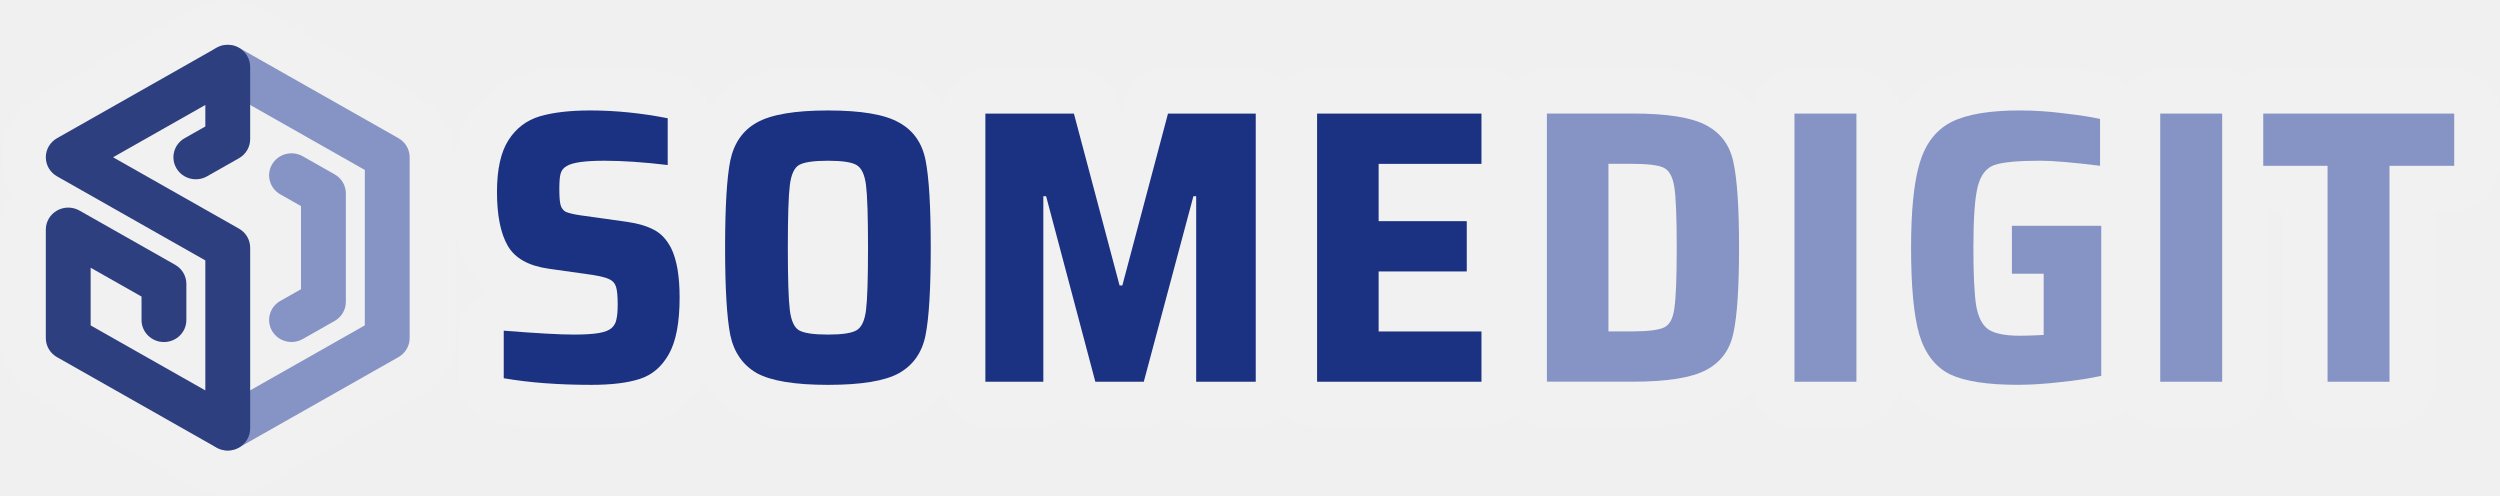
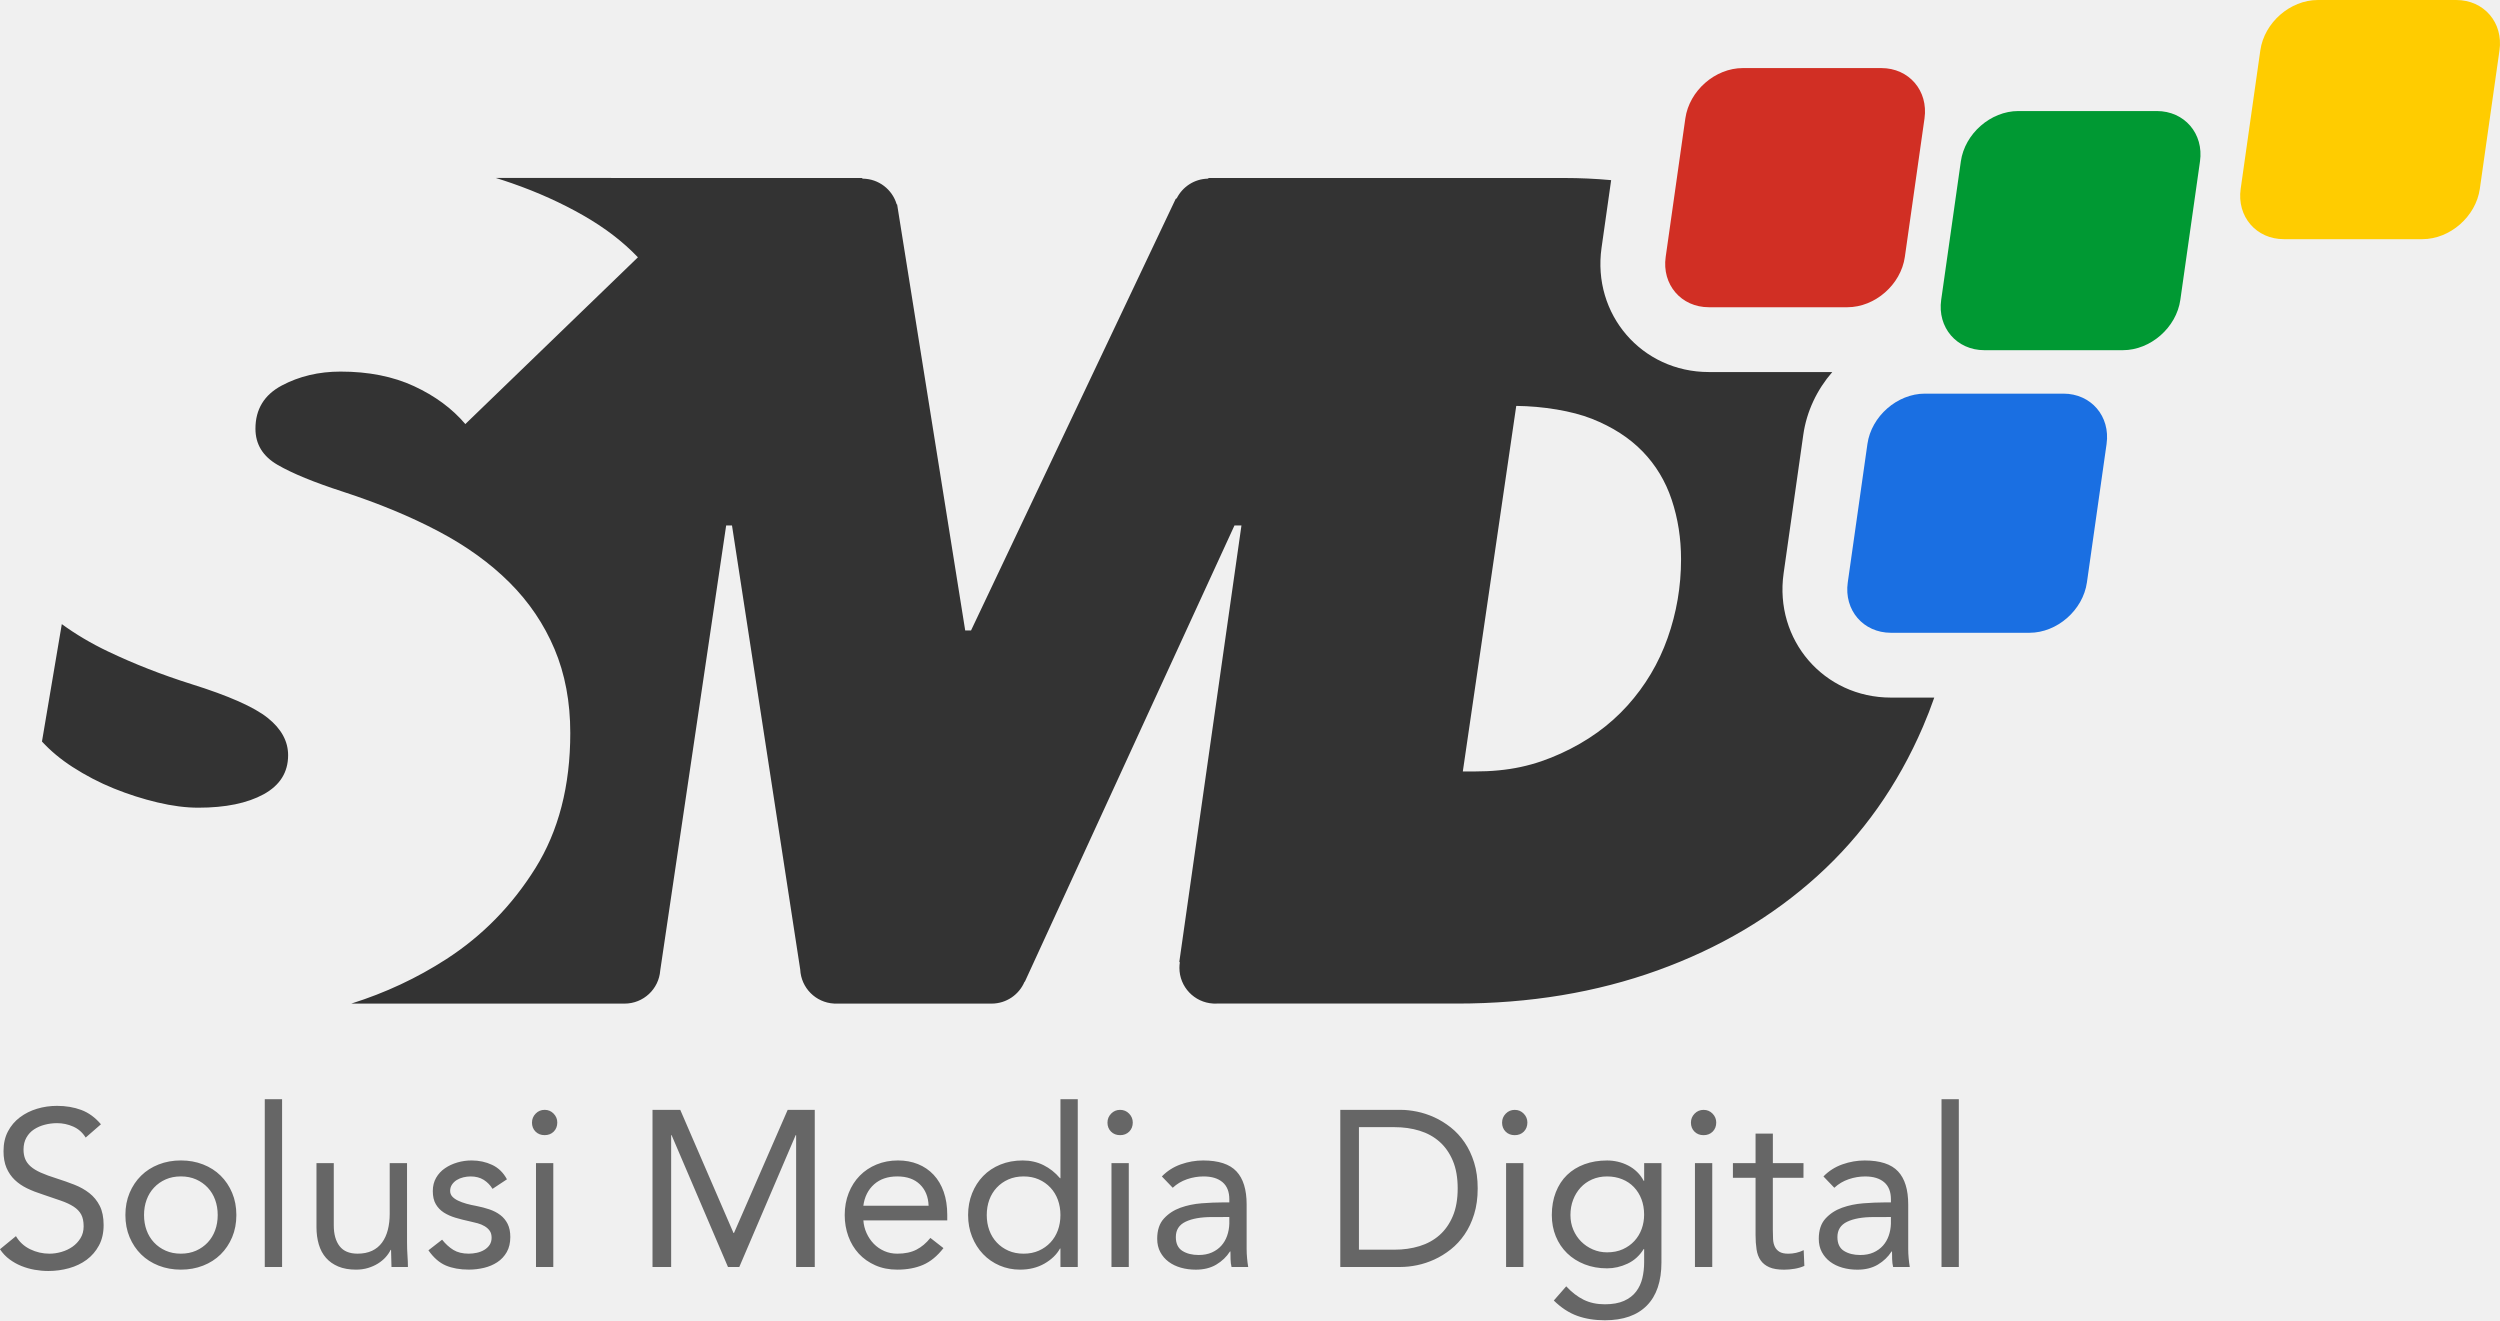
- <svg xmlns="http://www.w3.org/2000/svg" width="275.443" height="54.551" version="1.1" viewBox="0 0 72.878 14.433" id="svg36">
+ <svg xmlns="http://www.w3.org/2000/svg" width="189.362" height="100" version="1.1" viewBox="0 0 50.103 26.457" id="svg36">
  <defs id="defs40" />
-   <g transform="matrix(0.23973,0,0,0.23973,-33.15377,-40.13059)" id="g34">
+   <g transform="matrix(0.23973,0,0,0.23973,-48.54743,-36.23268)" id="g34">
    <g id="g1189" transform="matrix(0.8959683,0,0,0.8796057,30.20206,23.78879)" style="stroke-width:1.126">
-       <g id="path1033" transform="matrix(1.103686,0,0,1.103686,124.7445,167.3492)" style="fill:#ffffff;fill-opacity:0.07">
-         <path style="color:#000000;fill:#ffffff;fill-opacity:0.07;stroke-linecap:round;stroke-linejoin:round;-inkscape-stroke:none;paint-order:stroke fill markers" d="m 24.344,-3.689 a 5.633,5.633 0 0 0 -0.869,0.098 l 0.26,-0.049 c -0.256,0.004 -0.511,0.019 -0.766,0.047 a 5.633,5.633 0 0 0 -0.422,0.105 5.633,5.633 0 0 0 -0.123,0.014 c -0.069,0.02 -0.137,0.046 -0.205,0.068 a 5.633,5.633 0 0 0 -0.736,0.184 c -0.122,0.049 -0.234,0.119 -0.354,0.174 -0.075,0.026 -0.152,0.046 -0.227,0.074 a 5.633,5.633 0 0 0 -0.807,0.385 L 0.48,8.736 a 5.633,5.633 0 0 0 -0.004,0.002 C -3.7,11.154 -4.57,16.732 -2.229,20.549 c -0.904,1.287 -1.486,2.81 -1.486,4.512 v 13.59 c -8.88e-5,2.989 1.609,5.774 4.197,7.268 L 20.098,57.24 a 5.633,5.633 0 0 0 0.754,0.363 c 0.324,0.127 0.655,0.236 0.992,0.322 L 20.938,57.607 c 0.536,0.24 1.096,0.424 1.67,0.547 a 5.633,5.633 0 0 0 0.266,0.051 c 0.519,0.086 1.046,0.114 1.572,0.102 0.526,-0.008 1.051,-0.058 1.566,-0.164 a 5.633,5.633 0 0 0 0.107,-0.023 c 0.558,-0.126 1.102,-0.31 1.623,-0.547 l -0.781,0.289 c 0.266,-0.076 0.526,-0.166 0.783,-0.268 a 5.633,5.633 0 0 0 0.738,-0.357 l 19.613,-11.324 0.002,-0.002 c 2.586,-1.494 4.194,-4.275 4.195,-7.262 a 5.633,5.633 0 0 0 0,-0.002 V 25.625 c 0.313,1.463 0.764,2.873 1.518,4.213 0.69,1.226 1.668,2.179 2.742,3.006 a 5.633,5.633 0 0 0 -3.955,4.877 v 5.955 a 5.633,5.633 0 0 0 4.65,5.547 c 3.538,0.626 7.448,0.916 11.771,0.916 2.807,0 5.28,-0.243 7.627,-1.004 2.524,-0.808 4.585,-2.676 6.057,-4.822 1.008,1.45 2.296,2.705 3.809,3.59 a 5.633,5.633 0 0 0 0.109,0.062 c 3.369,1.872 6.953,2.174 11.473,2.174 4.548,0 8.125,-0.276 11.516,-2.195 a 5.633,5.633 0 0 0 0.029,-0.018 c 1.057,-0.607 1.962,-1.44 2.787,-2.354 a 5.633,5.633 0 0 0 5.029,4.178 h 7.129 a 5.633,5.633 0 0 0 2.926,-1.213 5.633,5.633 0 0 0 3.469,1.213 h 5.957 a 5.633,5.633 0 0 0 3.477,-1.23 5.633,5.633 0 0 0 2.967,1.23 h 7.322 a 5.633,5.633 0 0 0 3.773,-1.564 5.633,5.633 0 0 0 3.773,1.564 l 20.211,-0.002 a 5.633,5.633 0 0 0 4.025,-1.756 5.633,5.633 0 0 0 4.023,1.748 h 10.545 c 4.654,0 8.285,-0.285 11.705,-2.143 1.13,-0.608 2.108,-1.475 2.994,-2.436 a 5.633,5.633 0 0 0 5.199,4.588 h 7.615 a 5.633,5.633 0 0 0 5.213,-4.621 c 1.044,1.244 2.274,2.331 3.738,3.076 a 5.633,5.633 0 0 0 0.109,0.055 c 3.182,1.534 6.611,1.877 10.795,1.877 1.846,0 3.792,-0.133 5.846,-0.379 2.071,-0.212 3.945,-0.496 5.654,-0.885 a 5.633,5.633 0 0 0 1.861,-1.166 5.633,5.633 0 0 0 4.145,2.043 h 7.615 a 5.633,5.633 0 0 0 5.633,-5.633 V 22.703 h 1.695 V 44.117 A 5.633,5.633 0 0 0 282.504,49.75 h 7.617 a 5.633,5.633 0 0 0 5.633,-5.633 V 22.703 h 2.324 a 5.633,5.633 0 0 0 5.633,-5.633 V 10.527 A 5.633,5.633 0 0 0 298.078,4.895 H 274.596 a 5.633,5.633 0 0 0 -2.525,1.047 5.633,5.633 0 0 0 -2.527,-1.047 h -7.615 a 5.633,5.633 0 0 0 -4.156,2.068 5.633,5.633 0 0 0 -1.879,-1.221 C 254.522,5.4 253,5.178 251,4.939 248.857,4.65 246.743,4.5 244.664,4.5 c -4.233,0 -7.797,0.422 -11.033,2.096 a 5.633,5.633 0 0 0 -0.035,0.018 c -1.453,0.765 -2.681,1.862 -3.729,3.111 a 5.633,5.633 0 0 0 -5.301,-4.83 h -7.615 A 5.633,5.633 0 0 0 211.756,9.471 C 210.869,8.508 209.891,7.639 208.758,7.029 205.338,5.171 201.707,4.887 197.053,4.887 h -10.545 a 5.633,5.633 0 0 0 -4.025,1.756 5.633,5.633 0 0 0 -4.023,-1.748 h -20.211 a 5.633,5.633 0 0 0 -3.773,1.564 5.633,5.633 0 0 0 -3.773,-1.564 h -10.789 a 5.633,5.633 0 0 0 -5.449,4.211 l -0.336,1.289 -0.336,-1.289 A 5.633,5.633 0 0 0 128.342,4.895 h -10.887 a 5.633,5.633 0 0 0 -5.037,4.197 c -0.829,-0.91 -1.743,-1.735 -2.805,-2.332 -3.386,-1.959 -6.985,-2.256 -11.52,-2.256 -4.526,0 -8.145,0.321 -11.523,2.254 -1.21,0.687 -2.229,1.658 -3.125,2.732 A 5.633,5.633 0 0 0 79.498,5.59 c -3.591,-0.718 -7.138,-1.086 -10.625,-1.086 -2.872,0 -5.43,0.254 -7.82,0.971 -2.856,0.857 -5.425,2.869 -7,5.367 -0.921,1.461 -1.485,3.015 -1.828,4.643 -0.175,-2.787 -1.691,-5.347 -4.127,-6.754 l -0.002,-0.002 -19.613,-11.324 a 5.633,5.633 0 0 0 -0.713,-0.348 c -0.307,-0.123 -0.621,-0.228 -0.939,-0.314 l 0.789,0.277 c -0.426,-0.187 -0.869,-0.337 -1.32,-0.451 a 5.633,5.633 0 0 0 -0.125,-0.031 C 25.523,-3.611 24.855,-3.68 24.188,-3.67 l 0.969,0.068 c -0.27,-0.043 -0.54,-0.071 -0.812,-0.088 z m 80.088,15.785 0.115,0.068 c -0.022,-0.014 -0.034,-0.008 -0.057,-0.021 -0.024,-0.014 -0.035,-0.033 -0.059,-0.047 z m 98.852,0.127 0.098,0.047 c -0.022,-0.011 -0.033,-0.007 -0.055,-0.018 -0.017,-0.008 -0.026,-0.021 -0.043,-0.029 z m -140.178,0.029 c -0.025,0.015 -0.045,0.049 -0.07,0.064 -0.078,0.05 -0.137,0.062 -0.217,0.115 z m 151.857,3.252 0.016,0.08 c -0.002,-0.01 -0.008,-0.019 -0.01,-0.029 -0.003,-0.015 -0.003,-0.036 -0.006,-0.051 z m -155.217,1.225 c -0.007,0.026 4.65e-4,0.038 -0.006,0.064 -0.003,0.012 -0.015,0.023 -0.018,0.035 z M 234.033,18.258 c -0.002,0.007 -0.002,0.015 -0.004,0.021 -7.8e-4,0.003 -0.003,0.007 -0.004,0.01 z m -26.289,0.635 0.004,0.02 c -5.4e-4,-0.004 -0.003,-0.008 -0.004,-0.012 -3e-4,-0.002 3e-4,-0.006 0,-0.008 z m -128.469,1.184 0.078,0.041 c -0.017,-0.009 -0.036,-0.012 -0.053,-0.021 -0.01,-0.005 -0.016,-0.014 -0.025,-0.02 z M 31.75,21.105 a 5.633,5.633 0 0 0 0.01,0.006 c -0.002,-2.72e-4 -0.004,-0.002 -0.006,-0.002 z m 41.828,5.057 0.158,0.076 c -0.04,-0.02 -0.058,-0.008 -0.098,-0.027 -0.022,-0.011 -0.038,-0.039 -0.061,-0.049 z m 3.852,4.434 0.033,0.109 c -0.004,-0.016 -0.021,-0.031 -0.025,-0.047 -0.008,-0.027 5.06e-4,-0.035 -0.008,-0.062 z m 130.334,5.053 -0.016,0.119 c 0.003,-0.02 9.8e-4,-0.06 0.004,-0.08 0.002,-0.012 0.01,-0.027 0.012,-0.039 z m -130.102,1.463 -0.078,0.41 c 0.021,-0.091 0.005,-0.152 0.023,-0.24 0.01,-0.056 0.046,-0.114 0.055,-0.17 z m 137.316,1.934 -0.016,0.08 c 0.003,-0.015 0.003,-0.036 0.006,-0.051 0.002,-0.01 0.008,-0.019 0.01,-0.029 z m -110.432,3.434 -0.115,0.068 c 0.024,-0.014 0.035,-0.033 0.059,-0.047 0.022,-0.013 0.034,-0.008 0.057,-0.021 z" id="path1232" />
-         <path style="color:#000000;fill:#ffffff;fill-opacity:0.07;stroke-width:11.264;stroke-linecap:round;stroke-linejoin:round;-inkscape-stroke:none;paint-order:stroke fill markers" d="M 24.004,1.932 A 2.757,2.757 0 0 0 23.826,1.99 2.757,2.757 0 0 0 23.574,2.006 2.757,2.757 0 0 0 23.184,2.199 2.757,2.757 0 0 0 22.912,2.287 L 3.297,13.613 a 2.757,2.757 0 0 0 0,4.773 L 21.535,28.916 V 45.203 L 7.434,37.061 v -7.227 l 3.711,2.145 2.545,1.469 v 2.939 a 2.757,2.757 0 0 0 2.756,2.756 2.757,2.757 0 0 0 2.758,-2.756 v -4.531 A 2.757,2.757 0 0 0 17.824,29.469 L 6.055,22.674 a 2.757,2.757 0 0 0 -4.137,2.387 v 13.59 a 2.757,2.757 0 0 0 1.379,2.389 l 19.617,11.324 a 2.757,2.757 0 0 0 0.326,0.105 2.757,2.757 0 0 0 0.549,0.18 2.757,2.757 0 0 0 0.543,0.035 2.757,2.757 0 0 0 0.543,-0.057 2.757,2.757 0 0 0 0.533,-0.18 2.757,2.757 0 0 0 0.258,-0.088 L 45.281,41.033 a 2.757,2.757 0 0 0 1.379,-2.387 V 15.994 A 2.757,2.757 0 0 0 45.281,13.607 L 25.666,2.281 A 2.757,2.757 0 0 0 25.357,2.178 2.757,2.757 0 0 0 24.924,2.029 2.757,2.757 0 0 0 24.271,1.961 2.757,2.757 0 0 0 24.004,1.932 Z m 3.045,7.516 14.098,8.139 v 19.469 L 27.049,45.193 V 27.326 A 2.757,2.757 0 0 0 25.67,24.938 L 10.189,16 21.535,9.449 v 2.695 l -2.545,1.469 a 2.757,2.757 0 0 0 -1.01,3.766 2.757,2.757 0 0 0 3.766,1.008 l 3.924,-2.266 a 2.757,2.757 0 0 0 1.379,-2.387 z M 244.664,10.133 c -3.743,0 -6.558,0.488 -8.445,1.465 -1.855,0.977 -3.141,2.67 -3.857,5.078 -0.716,2.408 -1.074,5.956 -1.074,10.643 0,4.915 0.342,8.56 1.025,10.936 0.716,2.376 1.97,4.02 3.76,4.932 1.823,0.879 4.607,1.318 8.35,1.318 1.595,0 3.335,-0.114 5.223,-0.342 1.92,-0.195 3.597,-0.456 5.029,-0.781 V 24.584 H 243.688 v 6.006 h 3.906 v 7.664 c -1.172,0.065 -2.147,0.098 -2.928,0.098 -1.79,0 -3.076,-0.26 -3.857,-0.781 -0.749,-0.521 -1.253,-1.512 -1.514,-2.977 -0.228,-1.465 -0.342,-3.89 -0.342,-7.275 10e-6,-3.71 0.179,-6.265 0.537,-7.664 0.358,-1.432 1.042,-2.328 2.051,-2.686 1.009,-0.358 2.896,-0.537 5.662,-0.537 1.497,0 3.939,0.212 7.324,0.635 v -5.859 c -0.911,-0.228 -2.328,-0.456 -4.248,-0.684 -1.92,-0.26 -3.793,-0.391 -5.615,-0.391 z m -175.791,0.004 c -2.506,0 -4.574,0.244 -6.201,0.732 -1.627,0.488 -2.912,1.479 -3.855,2.977 -0.944,1.497 -1.416,3.663 -1.416,6.494 -6.1e-5,2.929 0.44,5.174 1.318,6.736 0.879,1.562 2.554,2.523 5.027,2.881 l 5.42,0.781 c 0.976,0.163 1.66,0.342 2.051,0.537 0.423,0.195 0.7,0.521 0.83,0.977 0.13,0.423 0.195,1.156 0.195,2.197 0,0.781 -0.049,1.384 -0.146,1.807 -0.065,0.423 -0.244,0.781 -0.537,1.074 -0.325,0.325 -0.863,0.553 -1.611,0.684 -0.749,0.13 -1.791,0.195 -3.125,0.195 -1.692,0 -4.556,-0.163 -8.592,-0.488 v 5.955 c 3.124,0.553 6.721,0.83 10.789,0.83 2.441,0 4.409,-0.244 5.906,-0.732 1.53,-0.488 2.735,-1.528 3.613,-3.123 0.879,-1.595 1.318,-3.956 1.318,-7.08 0,-2.669 -0.342,-4.718 -1.025,-6.15 -0.553,-1.107 -1.27,-1.888 -2.148,-2.344 -0.846,-0.456 -1.921,-0.781 -3.223,-0.977 L 67.652,23.27 C 66.806,23.139 66.204,22.993 65.846,22.83 65.52,22.635 65.309,22.342 65.211,21.951 c -0.098,-0.391 -0.146,-1.058 -0.146,-2.002 0,-0.846 0.049,-1.465 0.146,-1.855 0.098,-0.423 0.342,-0.749 0.732,-0.977 0.684,-0.456 2.23,-0.684 4.639,-0.684 2.278,0 4.881,0.179 7.811,0.537 v -5.857 c -3.255,-0.651 -6.428,-0.977 -9.52,-0.977 z m 29.221,0 c -4.068,0 -6.981,0.505 -8.738,1.514 -1.725,0.976 -2.816,2.57 -3.271,4.783 -0.423,2.181 -0.635,5.809 -0.635,10.887 0,5.078 0.212,8.724 0.635,10.938 0.456,2.181 1.546,3.774 3.271,4.783 1.758,0.976 4.67,1.465 8.738,1.465 4.101,0 7.015,-0.488 8.74,-1.465 1.758,-1.009 2.846,-2.603 3.27,-4.783 0.423,-2.181 0.635,-5.828 0.635,-10.938 0,-5.11 -0.212,-8.755 -0.635,-10.936 -0.423,-2.181 -1.512,-3.758 -3.27,-4.734 -1.725,-1.009 -4.639,-1.514 -8.74,-1.514 z m 88.414,0.383 v 33.588 h 10.545 c 4.231,0 7.241,-0.488 9.031,-1.465 1.823,-0.976 2.946,-2.537 3.369,-4.686 0.456,-2.148 0.684,-5.695 0.684,-10.643 0,-4.947 -0.228,-8.494 -0.684,-10.643 -0.423,-2.148 -1.547,-3.711 -3.369,-4.688 -1.79,-0.976 -4.8,-1.465 -9.031,-1.465 z m -69.053,0.008 v 33.59 h 7.129 V 20.879 h 0.34 l 6.055,23.238 h 5.957 l 6.102,-23.238 h 0.342 v 23.238 h 7.322 V 10.527 h -10.789 l -5.613,21.529 h -0.342 L 128.342,10.527 Z m 40.793,0 v 33.59 l 20.211,-0.002 v -6.297 h -12.645 v -7.52 h 10.838 v -6.297 h -10.838 v -7.178 h 12.645 v -6.297 z m 58.703,0 v 33.59 h 7.615 V 10.527 Z m 44.977,0 v 33.59 h 7.615 V 10.527 Z m 12.668,0 v 6.543 h 7.908 v 27.047 h 7.617 V 17.07 h 7.957 v -6.543 z m -242.102,5 a 2.757,2.757 0 0 0 -2.748,1.354 2.757,2.757 0 0 0 1.01,3.766 l 2.545,1.471 v 10.408 l -2.545,1.469 a 2.757,2.757 0 0 0 -1.01,3.766 2.757,2.757 0 0 0 3.768,1.008 l 3.922,-2.264 a 2.757,2.757 0 0 0 1.379,-2.389 V 20.525 a 2.757,2.757 0 0 0 -1.379,-2.387 l -3.922,-2.266 a 2.757,2.757 0 0 0 -1.02,-0.346 z m 65.6,0.906 c 1.758,0 2.93,0.179 3.516,0.537 0.618,0.358 1.009,1.205 1.172,2.539 0.163,1.334 0.244,3.937 0.244,7.811 0,3.873 -0.081,6.478 -0.244,7.812 -0.163,1.334 -0.553,2.181 -1.172,2.539 -0.586,0.358 -1.758,0.537 -3.516,0.537 -1.758,0 -2.944,-0.179 -3.562,-0.537 -0.586,-0.358 -0.96,-1.205 -1.123,-2.539 -0.163,-1.334 -0.244,-3.939 -0.244,-7.812 0,-3.873 0.081,-6.476 0.244,-7.811 0.163,-1.334 0.537,-2.181 1.123,-2.539 0.618,-0.358 1.805,-0.537 3.562,-0.537 z m 95.98,0.385 h 2.783 c 2.018,0 3.353,0.163 4.004,0.488 0.683,0.326 1.121,1.14 1.316,2.441 0.195,1.269 0.293,3.791 0.293,7.566 0,3.775 -0.098,6.315 -0.293,7.617 -0.163,1.269 -0.584,2.065 -1.268,2.391 -0.683,0.325 -2.035,0.488 -4.053,0.488 h -2.783 z" id="path1234" />
-       </g>
-       <g id="g1031" style="stroke-width:1.126">
-         <g transform="translate(-46.767,-74.777)" stroke-linecap="round" stroke-linejoin="round" id="g8" style="stroke-width:1.269">
-           <path d="m 197.53,244.34 a 3.043,3.043 0 0 0 -1.848,1.418 3.043,3.043 0 0 0 1.113,4.156 l 20.129,11.621 v 21.488 l -20.129,11.621 a 3.043,3.043 0 0 0 -1.113,4.156 3.043,3.043 0 0 0 4.156,1.113 l 21.65,-12.5 a 3.043,3.043 0 0 0 1.522,-2.635 v -25 a 3.043,3.043 0 0 0 -1.522,-2.635 l -21.65,-12.5 a 3.043,3.043 0 0 0 -2.309,-0.305 z m 10.969,15.305 a 3.043,3.043 0 0 0 -4.156,1.113 3.043,3.043 0 0 0 1.113,4.156 l 2.809,1.621 v 11.488 l -2.809,1.621 a 3.043,3.043 0 0 0 -1.113,4.156 3.043,3.043 0 0 0 4.156,1.113 l 4.33,-2.5 a 3.043,3.043 0 0 0 1.522,-2.635 v -15 a 3.043,3.043 0 0 0 -1.522,-2.635 z" color="#000000" fill="#8694c5" style="stroke-width:1.429;-inkscape-stroke:none;paint-order:stroke fill markers" id="path4" />
-           <path d="m 196.8,244.65 -21.65,12.5 a 3.043,3.043 0 0 0 0,5.269 l 20.129,11.621 v 17.975 l -15.564,-8.986 v -7.975 l 4.096,2.365 2.809,1.621 v 3.244 a 3.043,3.043 0 0 0 3.043,3.043 3.043,3.043 0 0 0 3.043,-3.043 v -5 a 3.043,3.043 0 0 0 -1.522,-2.635 l -12.99,-7.5 a 3.043,3.043 0 0 0 -4.564,2.635 v 15 a 3.043,3.043 0 0 0 1.522,2.635 l 21.65,12.5 a 3.043,3.043 0 0 0 4.564,-2.635 v -25 a 3.043,3.043 0 0 0 -1.522,-2.635 l -17.086,-9.865 12.521,-7.231 v 2.975 l -2.809,1.621 a 3.043,3.043 0 0 0 -1.113,4.156 3.043,3.043 0 0 0 4.156,1.113 l 4.33,-2.5 a 3.043,3.043 0 0 0 1.522,-2.635 v -10 a 3.043,3.043 0 0 0 -4.564,-2.635 z" color="#000000" fill="#2d3f7f" style="stroke-width:1.429;-inkscape-stroke:none;paint-order:stroke fill markers" id="path6" />
-         </g>
-         <g fill="#1b3181" stroke-width="0.347" id="g20">
-           <path d="m 200.92,216.47 q -6.735,0 -11.908,-0.916 v -6.574 q 6.681,0.539 9.483,0.539 2.209,0 3.449,-0.216 1.239,-0.216 1.778,-0.754 0.485,-0.485 0.593,-1.185 0.162,-0.7 0.162,-1.994 0,-1.724 -0.216,-2.425 -0.216,-0.754 -0.916,-1.078 -0.647,-0.323 -2.263,-0.593 l -5.981,-0.862 q -4.095,-0.593 -5.55,-3.179 -1.455,-2.586 -1.455,-7.436 0,-4.688 1.563,-7.166 1.563,-2.479 4.257,-3.287 2.694,-0.808 6.843,-0.808 5.119,0 10.507,1.078 v 6.466 q -4.849,-0.593 -8.621,-0.593 -3.987,0 -5.119,0.754 -0.647,0.377 -0.808,1.078 -0.162,0.647 -0.162,2.048 0,1.563 0.162,2.209 0.162,0.647 0.7,0.97 0.593,0.269 1.994,0.485 l 6.412,0.916 q 2.155,0.323 3.556,1.078 1.455,0.754 2.371,2.586 1.131,2.371 1.131,6.789 0,5.173 -1.455,7.813 -1.455,2.64 -3.987,3.449 -2.479,0.808 -6.52,0.808 z" id="path12" style="stroke-width:0.347" />
-           <path d="m 233.01,216.47 q -6.735,0 -9.645,-1.617 -2.856,-1.67 -3.61,-5.28 -0.7,-3.664 -0.7,-12.07 0,-8.406 0.7,-12.016 0.754,-3.664 3.61,-5.28 2.91,-1.67 9.645,-1.67 6.789,0 9.645,1.67 2.91,1.617 3.61,5.227 0.7,3.61 0.7,12.07 0,8.46 -0.7,12.07 -0.7,3.61 -3.61,5.28 -2.856,1.617 -9.645,1.617 z m 0,-6.951 q 2.91,0 3.88,-0.593 1.024,-0.593 1.293,-2.802 0.269,-2.209 0.269,-8.621 0,-6.412 -0.269,-8.621 -0.269,-2.209 -1.293,-2.802 -0.97,-0.593 -3.88,-0.593 -2.91,0 -3.933,0.593 -0.97,0.593 -1.239,2.802 -0.269,2.209 -0.269,8.621 0,6.412 0.269,8.621 0.269,2.209 1.239,2.802 1.024,0.593 3.933,0.593 z" id="path14" style="stroke-width:0.347" />
-           <path d="m 282.99,216.04 v -25.648 h -0.377 l -6.735,25.648 h -6.574 l -6.681,-25.648 h -0.377 v 25.648 h -7.867 v -37.072 h 12.016 l 6.197,23.762 h 0.377 l 6.197,-23.762 h 11.908 v 37.072 z" id="path16" style="stroke-width:0.347" />
-           <path d="m 299.4,216.04 v -37.072 h 22.308 v 6.951 h -13.956 v 7.921 h 11.962 v 6.951 h -11.962 v 8.298 h 13.956 v 6.951 z" id="path18" style="stroke-width:0.347" />
-         </g>
-         <g fill="#8694c5" stroke-width="0.347" id="g32">
-           <path d="m 330.59,178.96 h 11.639 q 7.005,0 9.968,1.617 3.017,1.617 3.718,5.173 0.754,3.556 0.754,11.746 0,8.19 -0.754,11.746 -0.7,3.556 -3.718,5.173 -2.964,1.617 -9.968,1.617 H 330.59 Z m 11.423,30.121 q 3.341,0 4.472,-0.539 1.132,-0.539 1.401,-2.64 0.323,-2.155 0.323,-8.406 0,-6.25 -0.323,-8.352 -0.323,-2.155 -1.455,-2.694 -1.078,-0.539 -4.418,-0.539 h -3.071 v 23.17 z" id="path22" style="stroke-width:0.347" />
-           <path d="m 364.19,216.04 v -37.072 h 8.406 v 37.072 z" id="path24" style="stroke-width:0.347" />
-           <path d="m 393.7,201.11 v -6.628 h 12.124 v 20.745 q -2.371,0.539 -5.55,0.862 -3.125,0.377 -5.766,0.377 -6.197,0 -9.214,-1.455 -2.964,-1.509 -4.149,-5.442 -1.132,-3.933 -1.132,-12.07 0,-7.759 1.185,-11.746 1.185,-3.987 4.257,-5.604 3.125,-1.617 9.322,-1.617 3.017,0 6.197,0.431 3.179,0.377 4.688,0.754 v 6.466 q -5.604,-0.7 -8.082,-0.7 -4.58,0 -6.25,0.593 -1.67,0.593 -2.263,2.964 -0.593,2.317 -0.593,8.46 0,5.604 0.377,8.029 0.431,2.425 1.67,3.287 1.293,0.862 4.257,0.862 1.293,0 3.233,-0.108 v -8.46 z" id="path26" style="stroke-width:0.347" />
-           <path d="m 413.83,216.04 v -37.072 h 8.406 v 37.072 z" id="path28" style="stroke-width:0.347" />
-           <path d="m 436.54,216.04 v -29.851 h -8.729 v -7.22 h 25.918 v 7.22 h -8.783 v 29.851 z" id="path30" style="stroke-width:0.347" />
+       <g id="g1291" transform="translate(-9.337315,2.66793)">
+         <g id="Layer1001" transform="matrix(1.218816,0,0,1.241489,-13.37092,-282.8294)">
+           <path d="m 182.977,429.368 c -0.238,-0.385 -0.555,-0.665 -0.952,-0.841 -0.396,-0.175 -0.81,-0.263 -1.24,-0.263 -0.317,0 -0.629,0.04 -0.935,0.119 -0.306,0.079 -0.581,0.198 -0.824,0.357 -0.243,0.159 -0.439,0.368 -0.586,0.629 -0.147,0.261 -0.221,0.566 -0.221,0.917 0,0.272 0.043,0.512 0.128,0.722 0.085,0.209 0.224,0.399 0.416,0.569 0.192,0.17 0.453,0.329 0.781,0.476 0.329,0.147 0.731,0.294 1.206,0.442 0.464,0.147 0.914,0.306 1.351,0.476 0.436,0.17 0.821,0.385 1.155,0.646 0.334,0.261 0.6,0.586 0.798,0.977 0.198,0.391 0.297,0.881 0.297,1.47 0,0.6 -0.119,1.121 -0.357,1.563 -0.238,0.442 -0.552,0.807 -0.943,1.096 -0.391,0.289 -0.841,0.504 -1.351,0.646 -0.51,0.141 -1.036,0.212 -1.58,0.212 -0.351,0 -0.702,-0.031 -1.053,-0.093 -0.351,-0.062 -0.688,-0.159 -1.011,-0.289 -0.323,-0.13 -0.626,-0.3 -0.909,-0.51 -0.283,-0.209 -0.527,-0.467 -0.731,-0.773 l 1.223,-1.002 c 0.261,0.442 0.623,0.776 1.087,1.002 0.465,0.227 0.957,0.34 1.478,0.34 0.306,0 0.615,-0.045 0.926,-0.136 0.311,-0.09 0.592,-0.224 0.841,-0.399 0.249,-0.176 0.453,-0.394 0.612,-0.654 0.159,-0.261 0.238,-0.561 0.238,-0.901 0,-0.374 -0.062,-0.677 -0.187,-0.909 -0.125,-0.232 -0.317,-0.433 -0.578,-0.603 -0.261,-0.17 -0.589,-0.323 -0.985,-0.459 -0.397,-0.136 -0.861,-0.294 -1.393,-0.476 -0.43,-0.136 -0.827,-0.292 -1.189,-0.467 -0.362,-0.175 -0.677,-0.391 -0.943,-0.646 -0.266,-0.255 -0.476,-0.561 -0.629,-0.917 -0.153,-0.357 -0.229,-0.784 -0.229,-1.283 0,-0.578 0.113,-1.082 0.34,-1.512 0.227,-0.431 0.532,-0.79 0.917,-1.079 0.385,-0.289 0.821,-0.507 1.308,-0.654 0.487,-0.147 0.997,-0.221 1.529,-0.221 0.679,0 1.3,0.105 1.86,0.314 0.561,0.209 1.062,0.575 1.504,1.096 z m 3.041,5.93 c 0,-0.623 0.108,-1.19 0.323,-1.699 0.215,-0.51 0.51,-0.949 0.884,-1.317 0.374,-0.368 0.821,-0.654 1.342,-0.858 0.521,-0.204 1.087,-0.306 1.699,-0.306 0.611,0 1.178,0.102 1.699,0.306 0.521,0.204 0.969,0.49 1.342,0.858 0.374,0.368 0.668,0.807 0.883,1.317 0.215,0.51 0.323,1.076 0.323,1.699 0,0.623 -0.108,1.189 -0.323,1.699 -0.215,0.51 -0.51,0.949 -0.883,1.317 -0.374,0.368 -0.821,0.654 -1.342,0.858 -0.521,0.204 -1.087,0.306 -1.699,0.306 -0.612,0 -1.178,-0.102 -1.699,-0.306 -0.521,-0.204 -0.969,-0.49 -1.342,-0.858 -0.374,-0.368 -0.668,-0.807 -0.884,-1.317 -0.215,-0.51 -0.323,-1.076 -0.323,-1.699 z m 1.427,0 c 0,0.419 0.065,0.807 0.195,1.164 0.13,0.357 0.32,0.668 0.569,0.935 0.249,0.266 0.546,0.476 0.892,0.629 0.345,0.153 0.733,0.229 1.164,0.229 0.43,0 0.818,-0.076 1.164,-0.229 0.345,-0.153 0.643,-0.363 0.892,-0.629 0.249,-0.266 0.439,-0.578 0.569,-0.935 0.13,-0.357 0.195,-0.745 0.195,-1.164 0,-0.419 -0.065,-0.807 -0.195,-1.164 -0.13,-0.357 -0.32,-0.668 -0.569,-0.935 -0.249,-0.266 -0.547,-0.476 -0.892,-0.629 -0.345,-0.153 -0.733,-0.229 -1.164,-0.229 -0.431,0 -0.818,0.077 -1.164,0.229 -0.346,0.153 -0.643,0.363 -0.892,0.629 -0.249,0.266 -0.439,0.578 -0.569,0.935 -0.13,0.357 -0.195,0.745 -0.195,1.164 z m 9.243,-8.869 h 1.325 v 12.845 h -1.325 z m 10.891,10.959 c 0,0.362 0.011,0.702 0.034,1.019 0.023,0.317 0.034,0.606 0.034,0.867 h -1.258 c 0,-0.215 -0.006,-0.43 -0.017,-0.646 -0.011,-0.215 -0.017,-0.436 -0.017,-0.662 h -0.034 c -0.091,0.192 -0.218,0.379 -0.382,0.561 -0.164,0.181 -0.36,0.342 -0.586,0.484 -0.227,0.141 -0.481,0.255 -0.764,0.34 -0.283,0.085 -0.589,0.127 -0.918,0.127 -0.521,0 -0.971,-0.079 -1.351,-0.238 -0.379,-0.158 -0.694,-0.379 -0.943,-0.662 -0.249,-0.283 -0.433,-0.626 -0.552,-1.028 -0.119,-0.402 -0.179,-0.841 -0.179,-1.317 v -4.91 h 1.325 v 4.774 c 0,0.668 0.147,1.195 0.442,1.58 0.295,0.385 0.753,0.578 1.376,0.578 0.43,0 0.801,-0.074 1.113,-0.221 0.312,-0.147 0.566,-0.357 0.764,-0.629 0.198,-0.272 0.346,-0.595 0.442,-0.969 0.096,-0.374 0.145,-0.787 0.145,-1.24 v -3.874 h 1.325 z m 2.685,-0.204 c 0.261,0.328 0.547,0.589 0.858,0.782 0.311,0.192 0.705,0.289 1.181,0.289 0.204,0 0.411,-0.023 0.62,-0.068 0.209,-0.045 0.399,-0.119 0.569,-0.221 0.17,-0.102 0.306,-0.229 0.408,-0.382 0.102,-0.153 0.153,-0.337 0.153,-0.552 0,-0.215 -0.048,-0.391 -0.144,-0.527 -0.096,-0.136 -0.224,-0.252 -0.382,-0.348 -0.159,-0.096 -0.34,-0.173 -0.544,-0.229 -0.204,-0.057 -0.414,-0.107 -0.629,-0.153 -0.374,-0.079 -0.73,-0.17 -1.07,-0.272 -0.34,-0.102 -0.637,-0.235 -0.892,-0.399 -0.255,-0.164 -0.459,-0.377 -0.611,-0.637 -0.153,-0.261 -0.23,-0.595 -0.23,-1.003 0,-0.385 0.085,-0.725 0.255,-1.019 0.17,-0.294 0.397,-0.538 0.68,-0.731 0.283,-0.193 0.6,-0.34 0.952,-0.442 0.351,-0.102 0.713,-0.153 1.087,-0.153 0.566,0 1.09,0.113 1.572,0.34 0.481,0.227 0.858,0.595 1.13,1.104 l -1.104,0.731 c -0.17,-0.283 -0.394,-0.512 -0.671,-0.688 -0.278,-0.175 -0.615,-0.263 -1.011,-0.263 -0.181,0 -0.365,0.023 -0.552,0.068 -0.187,0.045 -0.354,0.113 -0.501,0.204 -0.147,0.091 -0.269,0.207 -0.365,0.348 -0.096,0.142 -0.144,0.303 -0.144,0.484 0,0.17 0.053,0.314 0.161,0.433 0.108,0.119 0.255,0.224 0.442,0.314 0.187,0.09 0.402,0.17 0.646,0.238 0.243,0.068 0.495,0.124 0.756,0.17 0.351,0.068 0.685,0.156 1.003,0.263 0.317,0.108 0.595,0.252 0.833,0.433 0.238,0.181 0.425,0.408 0.561,0.679 0.136,0.272 0.204,0.606 0.204,1.002 0,0.453 -0.091,0.838 -0.272,1.155 -0.181,0.317 -0.422,0.575 -0.722,0.773 -0.3,0.198 -0.64,0.343 -1.019,0.433 -0.38,0.09 -0.767,0.136 -1.164,0.136 -0.679,0 -1.266,-0.105 -1.758,-0.314 -0.493,-0.209 -0.937,-0.597 -1.334,-1.164 z m 7.187,-5.862 h 1.325 v 7.952 h -1.325 z m -0.306,-3.109 c 0,-0.261 0.094,-0.487 0.28,-0.679 0.187,-0.193 0.416,-0.289 0.688,-0.289 0.272,0 0.501,0.096 0.688,0.289 0.187,0.193 0.28,0.419 0.28,0.679 0,0.283 -0.091,0.515 -0.272,0.697 -0.181,0.181 -0.413,0.272 -0.697,0.272 -0.283,0 -0.516,-0.091 -0.697,-0.272 -0.181,-0.181 -0.272,-0.414 -0.272,-0.697 z m 9.226,-0.968 h 2.124 l 4.078,9.43 h 0.034 l 4.112,-9.43 h 2.073 v 12.029 h -1.427 v -10.092 h -0.034 l -4.316,10.092 h -0.867 l -4.316,-10.092 h -0.034 v 10.092 h -1.427 z m 22.274,10.585 c -0.476,0.612 -0.997,1.039 -1.563,1.283 -0.566,0.243 -1.223,0.365 -1.971,0.365 -0.623,0 -1.183,-0.11 -1.682,-0.331 -0.499,-0.221 -0.92,-0.518 -1.266,-0.892 -0.345,-0.374 -0.612,-0.816 -0.798,-1.325 -0.187,-0.51 -0.28,-1.054 -0.28,-1.631 0,-0.612 0.102,-1.175 0.306,-1.691 0.204,-0.515 0.487,-0.957 0.85,-1.325 0.362,-0.368 0.793,-0.654 1.291,-0.858 0.498,-0.204 1.042,-0.306 1.631,-0.306 0.555,0 1.065,0.093 1.529,0.28 0.464,0.187 0.863,0.459 1.198,0.816 0.334,0.357 0.592,0.793 0.773,1.308 0.181,0.515 0.272,1.102 0.272,1.759 v 0.425 h -6.422 c 0.023,0.34 0.105,0.666 0.246,0.977 0.141,0.311 0.326,0.583 0.552,0.816 0.227,0.233 0.493,0.416 0.799,0.552 0.306,0.136 0.64,0.204 1.002,0.204 0.578,0 1.065,-0.102 1.461,-0.306 0.397,-0.204 0.753,-0.504 1.07,-0.901 z m -1.138,-3.245 c -0.023,-0.679 -0.243,-1.223 -0.663,-1.631 -0.419,-0.408 -0.997,-0.612 -1.733,-0.612 -0.736,0 -1.331,0.204 -1.784,0.612 -0.453,0.408 -0.725,0.952 -0.816,1.631 z m 10.092,3.279 h -0.034 c -0.249,0.453 -0.643,0.835 -1.181,1.147 -0.538,0.311 -1.164,0.467 -1.877,0.467 -0.555,0 -1.076,-0.105 -1.563,-0.314 -0.487,-0.209 -0.909,-0.501 -1.266,-0.875 -0.357,-0.374 -0.637,-0.816 -0.841,-1.325 -0.204,-0.51 -0.306,-1.065 -0.306,-1.665 0,-0.6 0.102,-1.155 0.306,-1.665 0.204,-0.51 0.487,-0.952 0.85,-1.325 0.363,-0.374 0.801,-0.665 1.317,-0.875 0.515,-0.21 1.085,-0.314 1.708,-0.314 0.578,0 1.107,0.119 1.589,0.357 0.481,0.238 0.903,0.572 1.266,1.003 h 0.034 v -6.049 h 1.325 v 12.845 h -1.325 z m 0,-2.565 c 0,-0.419 -0.065,-0.807 -0.195,-1.164 -0.13,-0.357 -0.32,-0.668 -0.569,-0.935 -0.249,-0.266 -0.546,-0.476 -0.892,-0.629 -0.345,-0.153 -0.733,-0.229 -1.164,-0.229 -0.43,0 -0.818,0.077 -1.164,0.229 -0.345,0.153 -0.643,0.363 -0.892,0.629 -0.249,0.266 -0.439,0.578 -0.569,0.935 -0.13,0.357 -0.195,0.745 -0.195,1.164 0,0.419 0.065,0.807 0.195,1.164 0.13,0.357 0.32,0.668 0.569,0.935 0.249,0.266 0.546,0.476 0.892,0.629 0.346,0.153 0.733,0.229 1.164,0.229 0.43,0 0.818,-0.076 1.164,-0.229 0.345,-0.153 0.643,-0.363 0.892,-0.629 0.249,-0.266 0.439,-0.578 0.569,-0.935 0.13,-0.357 0.195,-0.745 0.195,-1.164 z m 3.908,-3.976 h 1.325 v 7.952 h -1.325 z m -0.306,-3.109 c 0,-0.261 0.094,-0.487 0.28,-0.679 0.187,-0.193 0.416,-0.289 0.688,-0.289 0.272,0 0.501,0.096 0.688,0.289 0.187,0.193 0.28,0.419 0.28,0.679 0,0.283 -0.091,0.515 -0.272,0.697 -0.181,0.181 -0.413,0.272 -0.697,0.272 -0.283,0 -0.516,-0.091 -0.697,-0.272 -0.181,-0.181 -0.272,-0.414 -0.272,-0.697 z m 4.163,4.129 c 0.408,-0.419 0.892,-0.728 1.452,-0.926 0.561,-0.198 1.13,-0.297 1.708,-0.297 1.178,0 2.028,0.278 2.549,0.833 0.521,0.555 0.781,1.399 0.781,2.531 v 3.415 c 0,0.227 0.011,0.462 0.034,0.705 0.023,0.244 0.051,0.467 0.085,0.671 h -1.274 c -0.045,-0.181 -0.071,-0.382 -0.076,-0.603 -0.006,-0.221 -0.009,-0.416 -0.009,-0.586 h -0.034 c -0.261,0.408 -0.609,0.742 -1.045,1.003 -0.436,0.261 -0.96,0.391 -1.572,0.391 -0.408,0 -0.79,-0.051 -1.147,-0.153 -0.357,-0.102 -0.668,-0.252 -0.934,-0.451 -0.266,-0.198 -0.478,-0.444 -0.637,-0.739 -0.158,-0.295 -0.238,-0.634 -0.238,-1.019 0,-0.657 0.17,-1.172 0.51,-1.546 0.34,-0.374 0.762,-0.651 1.266,-0.833 0.504,-0.181 1.048,-0.295 1.631,-0.34 0.583,-0.045 1.119,-0.068 1.605,-0.068 h 0.51 v -0.238 c 0,-0.578 -0.173,-1.014 -0.518,-1.308 -0.345,-0.294 -0.83,-0.442 -1.453,-0.442 -0.43,0 -0.852,0.071 -1.266,0.213 -0.414,0.141 -0.779,0.359 -1.096,0.654 z m 3.84,3.109 c -0.85,0 -1.524,0.119 -2.022,0.357 -0.498,0.238 -0.748,0.628 -0.748,1.172 0,0.499 0.167,0.852 0.501,1.062 0.334,0.21 0.75,0.314 1.249,0.314 0.385,0 0.722,-0.065 1.011,-0.195 0.289,-0.13 0.529,-0.303 0.722,-0.518 0.193,-0.215 0.34,-0.467 0.442,-0.756 0.102,-0.289 0.159,-0.598 0.17,-0.926 V 435.45 Z m 9.82,-8.206 h 4.621 c 0.397,0 0.816,0.045 1.257,0.136 0.442,0.091 0.881,0.235 1.317,0.433 0.436,0.198 0.855,0.456 1.258,0.773 0.402,0.317 0.756,0.699 1.062,1.147 0.306,0.447 0.549,0.963 0.731,1.546 0.181,0.583 0.272,1.243 0.272,1.979 0,0.736 -0.091,1.396 -0.272,1.979 -0.181,0.583 -0.425,1.099 -0.731,1.546 -0.306,0.447 -0.66,0.83 -1.062,1.147 -0.402,0.317 -0.821,0.575 -1.258,0.773 -0.436,0.198 -0.875,0.343 -1.317,0.433 -0.442,0.091 -0.861,0.136 -1.257,0.136 h -4.621 z m 1.427,10.704 h 2.718 c 0.691,0 1.331,-0.091 1.92,-0.272 0.589,-0.181 1.099,-0.462 1.529,-0.841 0.43,-0.38 0.77,-0.864 1.019,-1.453 0.249,-0.589 0.374,-1.297 0.374,-2.124 0,-0.827 -0.125,-1.535 -0.374,-2.124 -0.249,-0.589 -0.589,-1.073 -1.019,-1.453 -0.431,-0.38 -0.94,-0.66 -1.529,-0.841 -0.589,-0.181 -1.229,-0.272 -1.92,-0.272 h -2.718 z m 11.265,-6.626 h 1.325 v 7.952 h -1.325 z m -0.306,-3.109 c 0,-0.261 0.094,-0.487 0.28,-0.679 0.187,-0.193 0.416,-0.289 0.688,-0.289 0.272,0 0.501,0.096 0.688,0.289 0.187,0.193 0.28,0.419 0.28,0.679 0,0.283 -0.091,0.515 -0.272,0.697 -0.181,0.181 -0.413,0.272 -0.697,0.272 -0.283,0 -0.516,-0.091 -0.697,-0.272 -0.181,-0.181 -0.272,-0.414 -0.272,-0.697 z m 12.199,10.704 c 0,1.45 -0.371,2.551 -1.113,3.305 -0.742,0.753 -1.815,1.13 -3.22,1.13 -0.782,0 -1.486,-0.113 -2.115,-0.34 -0.629,-0.227 -1.226,-0.617 -1.792,-1.172 l 0.951,-1.087 c 0.419,0.453 0.864,0.796 1.334,1.028 0.47,0.232 1.011,0.348 1.623,0.348 0.589,0 1.079,-0.088 1.47,-0.263 0.391,-0.176 0.699,-0.414 0.926,-0.714 0.227,-0.3 0.385,-0.643 0.476,-1.028 0.09,-0.385 0.136,-0.787 0.136,-1.206 v -1.019 h -0.034 c -0.317,0.51 -0.731,0.884 -1.24,1.121 -0.51,0.238 -1.031,0.357 -1.563,0.357 -0.623,0 -1.195,-0.102 -1.716,-0.306 -0.521,-0.204 -0.969,-0.487 -1.342,-0.85 -0.374,-0.363 -0.663,-0.793 -0.867,-1.291 -0.204,-0.499 -0.306,-1.042 -0.306,-1.631 0,-0.646 0.102,-1.229 0.306,-1.75 0.204,-0.521 0.49,-0.96 0.858,-1.317 0.368,-0.357 0.813,-0.632 1.334,-0.824 0.521,-0.193 1.099,-0.289 1.733,-0.289 0.272,0 0.544,0.031 0.816,0.093 0.272,0.062 0.535,0.159 0.79,0.289 0.255,0.13 0.484,0.294 0.688,0.493 0.204,0.198 0.374,0.427 0.51,0.688 h 0.034 v -1.359 h 1.325 z m -6.966,-3.619 c 0,0.408 0.074,0.784 0.221,1.13 0.147,0.345 0.348,0.646 0.603,0.9 0.255,0.255 0.552,0.456 0.892,0.603 0.34,0.147 0.702,0.221 1.087,0.221 0.453,0 0.855,-0.079 1.206,-0.238 0.351,-0.158 0.648,-0.371 0.892,-0.637 0.243,-0.266 0.427,-0.572 0.552,-0.917 0.125,-0.345 0.187,-0.711 0.187,-1.096 0,-0.43 -0.068,-0.824 -0.204,-1.181 -0.136,-0.357 -0.329,-0.665 -0.578,-0.926 -0.249,-0.261 -0.549,-0.462 -0.9,-0.603 -0.351,-0.142 -0.736,-0.213 -1.155,-0.213 -0.419,0 -0.801,0.077 -1.147,0.229 -0.345,0.153 -0.64,0.363 -0.883,0.629 -0.243,0.266 -0.433,0.578 -0.569,0.935 -0.136,0.357 -0.204,0.745 -0.204,1.164 z m 9.531,-3.976 h 1.325 v 7.952 h -1.325 z m -0.306,-3.109 c 0,-0.261 0.093,-0.487 0.28,-0.679 0.187,-0.193 0.416,-0.289 0.688,-0.289 0.272,0 0.501,0.096 0.688,0.289 0.187,0.193 0.28,0.419 0.28,0.679 0,0.283 -0.091,0.515 -0.272,0.697 -0.181,0.181 -0.413,0.272 -0.697,0.272 -0.283,0 -0.516,-0.091 -0.697,-0.272 -0.181,-0.181 -0.272,-0.414 -0.272,-0.697 z m 8.614,4.231 h -2.345 v 3.976 c 0,0.261 0.006,0.501 0.017,0.722 0.011,0.221 0.057,0.413 0.136,0.578 0.079,0.164 0.198,0.295 0.357,0.391 0.159,0.096 0.385,0.145 0.68,0.145 0.193,0 0.391,-0.023 0.595,-0.068 0.204,-0.045 0.396,-0.113 0.577,-0.204 l 0.051,1.206 c -0.227,0.102 -0.478,0.176 -0.756,0.221 -0.278,0.045 -0.541,0.068 -0.79,0.068 -0.476,0 -0.855,-0.062 -1.138,-0.187 -0.283,-0.125 -0.504,-0.3 -0.662,-0.527 -0.159,-0.227 -0.264,-0.507 -0.314,-0.841 -0.051,-0.334 -0.076,-0.705 -0.076,-1.113 v -4.367 h -1.733 v -1.121 h 1.733 v -2.26 h 1.325 v 2.26 h 2.345 z m 1.529,-0.102 c 0.408,-0.419 0.892,-0.728 1.452,-0.926 0.561,-0.198 1.13,-0.297 1.708,-0.297 1.178,0 2.028,0.278 2.549,0.833 0.521,0.555 0.781,1.399 0.781,2.531 v 3.415 c 0,0.227 0.011,0.462 0.034,0.705 0.023,0.244 0.051,0.467 0.085,0.671 h -1.274 c -0.045,-0.181 -0.071,-0.382 -0.076,-0.603 -0.006,-0.221 -0.009,-0.416 -0.009,-0.586 h -0.034 c -0.261,0.408 -0.609,0.742 -1.045,1.003 -0.436,0.261 -0.96,0.391 -1.572,0.391 -0.408,0 -0.79,-0.051 -1.147,-0.153 -0.357,-0.102 -0.668,-0.252 -0.934,-0.451 -0.266,-0.198 -0.478,-0.444 -0.637,-0.739 -0.159,-0.295 -0.238,-0.634 -0.238,-1.019 0,-0.657 0.17,-1.172 0.51,-1.546 0.34,-0.374 0.762,-0.651 1.266,-0.833 0.504,-0.181 1.048,-0.295 1.631,-0.34 0.583,-0.045 1.119,-0.068 1.606,-0.068 h 0.51 v -0.238 c 0,-0.578 -0.173,-1.014 -0.518,-1.308 -0.346,-0.294 -0.83,-0.442 -1.453,-0.442 -0.43,0 -0.852,0.071 -1.266,0.213 -0.413,0.141 -0.779,0.359 -1.096,0.654 z m 3.84,3.109 c -0.85,0 -1.524,0.119 -2.022,0.357 -0.498,0.238 -0.748,0.628 -0.748,1.172 0,0.499 0.167,0.852 0.501,1.062 0.334,0.21 0.75,0.314 1.249,0.314 0.385,0 0.722,-0.065 1.011,-0.195 0.289,-0.13 0.529,-0.303 0.722,-0.518 0.193,-0.215 0.34,-0.467 0.442,-0.756 0.102,-0.289 0.159,-0.598 0.17,-0.926 V 435.45 Z m 5.199,-9.022 h 1.325 v 12.845 H 325.05 Z" style="fill:#666666;fill-rule:evenodd" id="path20" />
+           <path d="m 290.555,355.908 h 5.459 0.168 c 1.191,0 2.383,0.055 3.577,0.164 l -0.735,5.179 c -0.722,5.087 3.068,9.512 8.219,9.512 h 9.445 c -1.162,1.338 -1.964,2.996 -2.221,4.81 l -1.505,10.6 c -0.722,5.087 3.068,9.512 8.219,9.512 h 3.314 c -0.262,0.754 -0.55,1.496 -0.863,2.223 -1.934,4.493 -4.627,8.302 -8.079,11.426 -3.451,3.124 -7.528,5.534 -12.229,7.231 -4.701,1.696 -9.819,2.544 -15.354,2.544 h -3.114 -6.1 -9.191 c -0.039,0.002 -0.079,0.002 -0.119,0.002 -0.04,0 -0.079,-8e-4 -0.119,-0.002 h -0.037 l -0.002,-0.002 c -1.438,-0.082 -2.58,-1.274 -2.58,-2.733 0,-0.142 0.011,-0.281 0.032,-0.416 l -0.039,-0.049 4.756,-33.399 h -0.535 l -16.044,34.919 -0.031,0.02 c -0.417,0.978 -1.388,1.663 -2.519,1.663 -0.04,0 -0.079,-8e-4 -0.119,-0.002 h -11.676 c -0.039,0.002 -0.079,0.002 -0.119,0.002 -0.04,0 -0.079,-8e-4 -0.119,-0.002 h -0.031 l -0.002,-0.002 c -1.399,-0.076 -2.519,-1.204 -2.583,-2.607 l -5.223,-33.991 h -0.447 l -5.047,34.066 c -0.103,1.418 -1.286,2.536 -2.73,2.536 -0.04,0 -0.079,-8e-4 -0.119,-0.002 h -20.796 c 2.602,-0.821 5.019,-1.951 7.252,-3.392 2.767,-1.785 5.043,-4.106 6.829,-6.963 1.785,-2.857 2.678,-6.308 2.678,-10.355 0,-2.38 -0.402,-4.523 -1.205,-6.427 -0.804,-1.905 -1.949,-3.601 -3.437,-5.088 -1.488,-1.488 -3.303,-2.797 -5.445,-3.928 -2.142,-1.131 -4.582,-2.142 -7.32,-3.035 -2.202,-0.714 -3.868,-1.398 -4.999,-2.053 -1.131,-0.654 -1.696,-1.577 -1.696,-2.767 0,-1.488 0.67,-2.589 2.008,-3.303 1.339,-0.714 2.842,-1.071 4.508,-1.071 2.142,0 4.017,0.372 5.624,1.116 1.607,0.744 2.916,1.711 3.928,2.901 l 13.211,-12.765 c -1.131,-1.19 -2.529,-2.261 -4.196,-3.214 -1.666,-0.952 -3.482,-1.771 -5.445,-2.455 -0.408,-0.142 -0.821,-0.278 -1.239,-0.407 9.151,0.002 18.299,0.005 27.452,0.005 0.041,0 0.082,0 0.123,0 h 0.45 l 0.065,0.049 c 1.229,0.012 2.265,0.834 2.598,1.958 l 0.039,0.029 5.209,32.6 h 0.447 l 15.665,-33.034 0.085,-0.054 c 0.442,-0.871 1.337,-1.474 2.374,-1.499 l 0.078,-0.049 z m -110.924,43.14 1.519,-8.988 c 1.066,0.778 2.243,1.475 3.533,2.091 1.994,0.952 4.121,1.786 6.383,2.5 2.857,0.893 4.805,1.756 5.847,2.589 1.042,0.833 1.562,1.786 1.562,2.856 0,1.309 -0.625,2.306 -1.875,2.991 -1.25,0.684 -2.916,1.027 -4.999,1.027 -0.952,0 -1.994,-0.134 -3.124,-0.402 -1.131,-0.268 -2.246,-0.625 -3.347,-1.071 -1.101,-0.446 -2.157,-0.997 -3.169,-1.651 -0.892,-0.577 -1.669,-1.224 -2.329,-1.94 z m 108.773,2.293 h 0.871 c 2.678,0 4.617,-0.458 6.64,-1.38 2.023,-0.922 3.719,-2.142 5.088,-3.66 1.369,-1.518 2.395,-3.243 3.08,-5.178 0.684,-1.934 1.027,-3.943 1.027,-6.026 0,-1.607 -0.238,-3.124 -0.714,-4.552 -0.476,-1.428 -1.22,-2.663 -2.232,-3.705 -1.012,-1.042 -2.306,-1.875 -3.883,-2.5 -1.522,-0.603 -3.739,-0.963 -5.787,-0.985 z" style="fill:#333333;fill-rule:evenodd" id="path22-0" />
+           <path d="m 330.931,350.782 h 10.6 c 2.12,0 3.608,1.734 3.307,3.854 l -1.505,10.6 c -0.301,2.12 -2.281,3.854 -4.401,3.854 h -10.6 c -2.12,0 -3.608,-1.734 -3.307,-3.854 l 1.505,-10.6 c 0.301,-2.12 2.282,-3.854 4.401,-3.854 z" style="fill:#009933;fill-rule:evenodd" id="path24-6" />
+           <path d="m 309.841,347.493 h 10.6 c 2.12,0 3.608,1.734 3.307,3.854 l -1.505,10.601 c -0.301,2.12 -2.282,3.854 -4.401,3.854 h -10.601 c -2.12,0 -3.608,-1.734 -3.307,-3.854 l 1.505,-10.601 c 0.301,-2.12 2.281,-3.854 4.401,-3.854 z" style="fill:#d12f24;fill-rule:evenodd" id="path26-5" />
+           <path d="m 323.779,372.416 h 10.6 c 2.12,0 3.608,1.734 3.307,3.854 l -1.505,10.6 c -0.301,2.12 -2.281,3.854 -4.401,3.854 h -10.6 c -2.12,0 -3.608,-1.734 -3.307,-3.854 l 1.505,-10.6 c 0.301,-2.12 2.282,-3.854 4.401,-3.854 z" style="fill:#1a6fe2;fill-rule:evenodd" id="path28-5" />
+           <path d="m 353.857,342.282 h 10.601 c 2.12,0 3.608,1.734 3.307,3.854 l -1.505,10.601 c -0.301,2.12 -2.281,3.854 -4.401,3.854 h -10.6 c -2.12,0 -3.608,-1.734 -3.307,-3.854 l 1.505,-10.601 c 0.301,-2.12 2.282,-3.854 4.401,-3.854 z" style="fill:#ffcc00;fill-rule:evenodd" id="path30-8" />
        </g>
      </g>
    </g>
  </g>
</svg>
